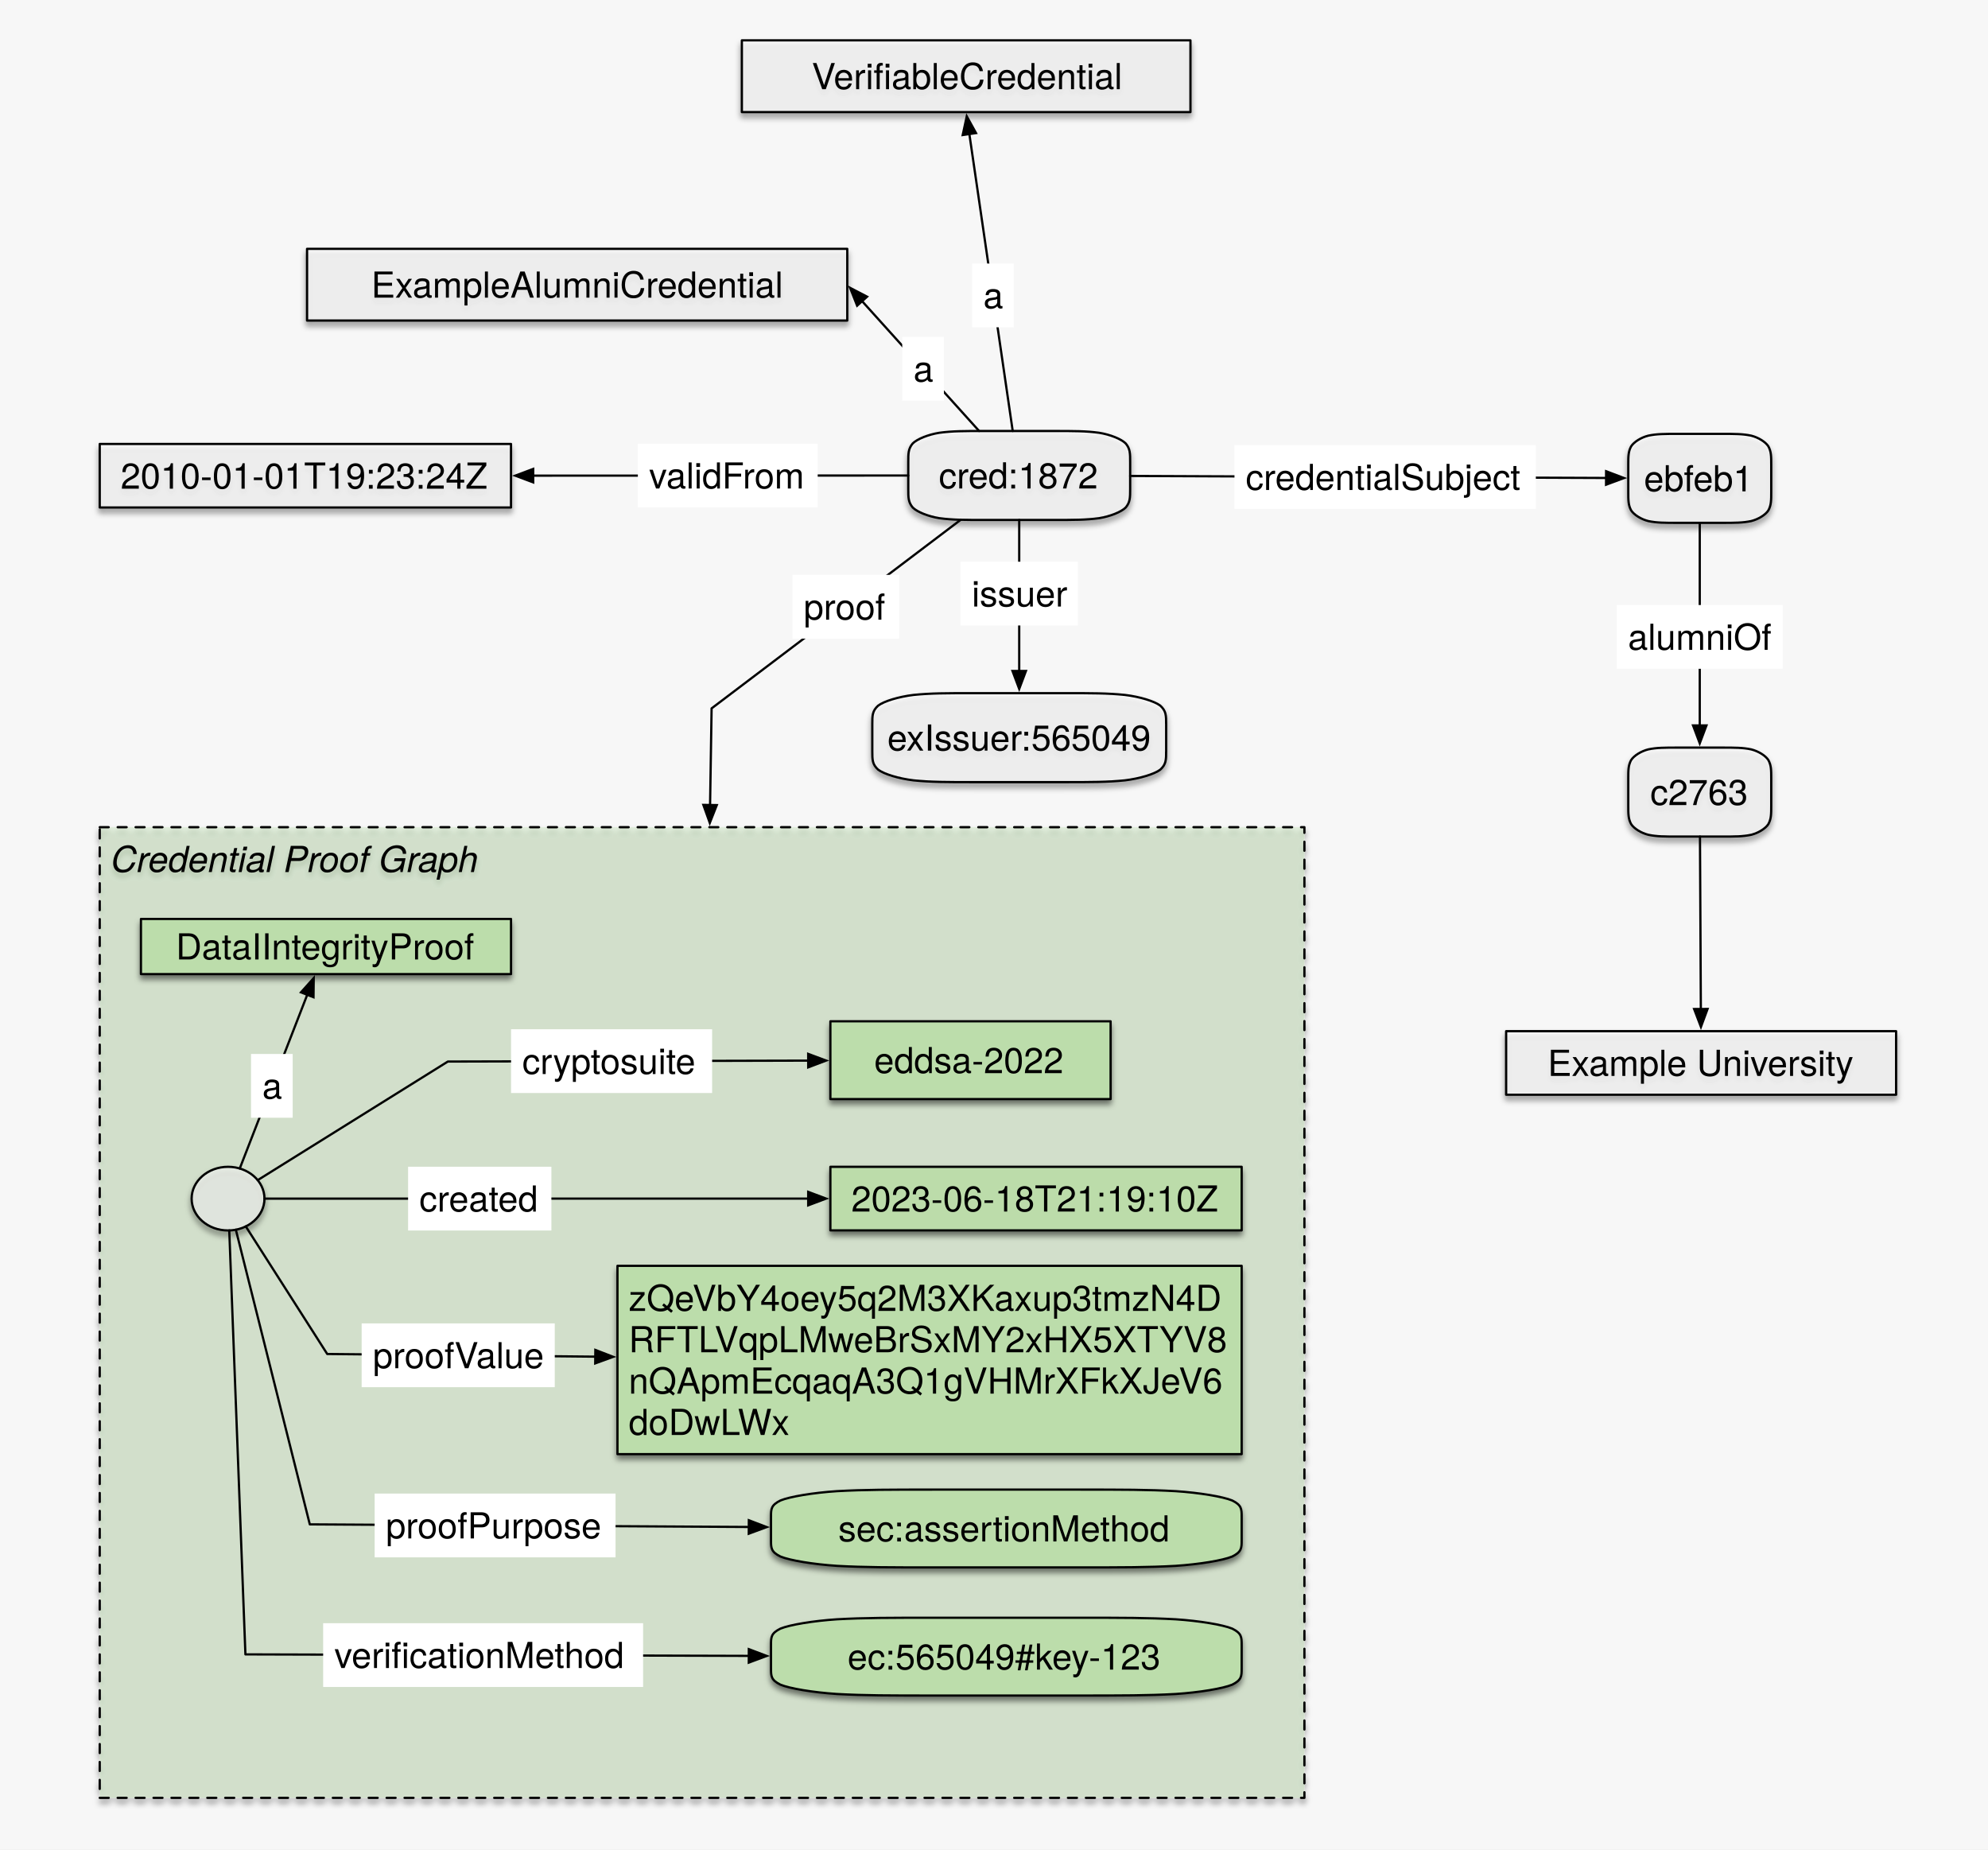
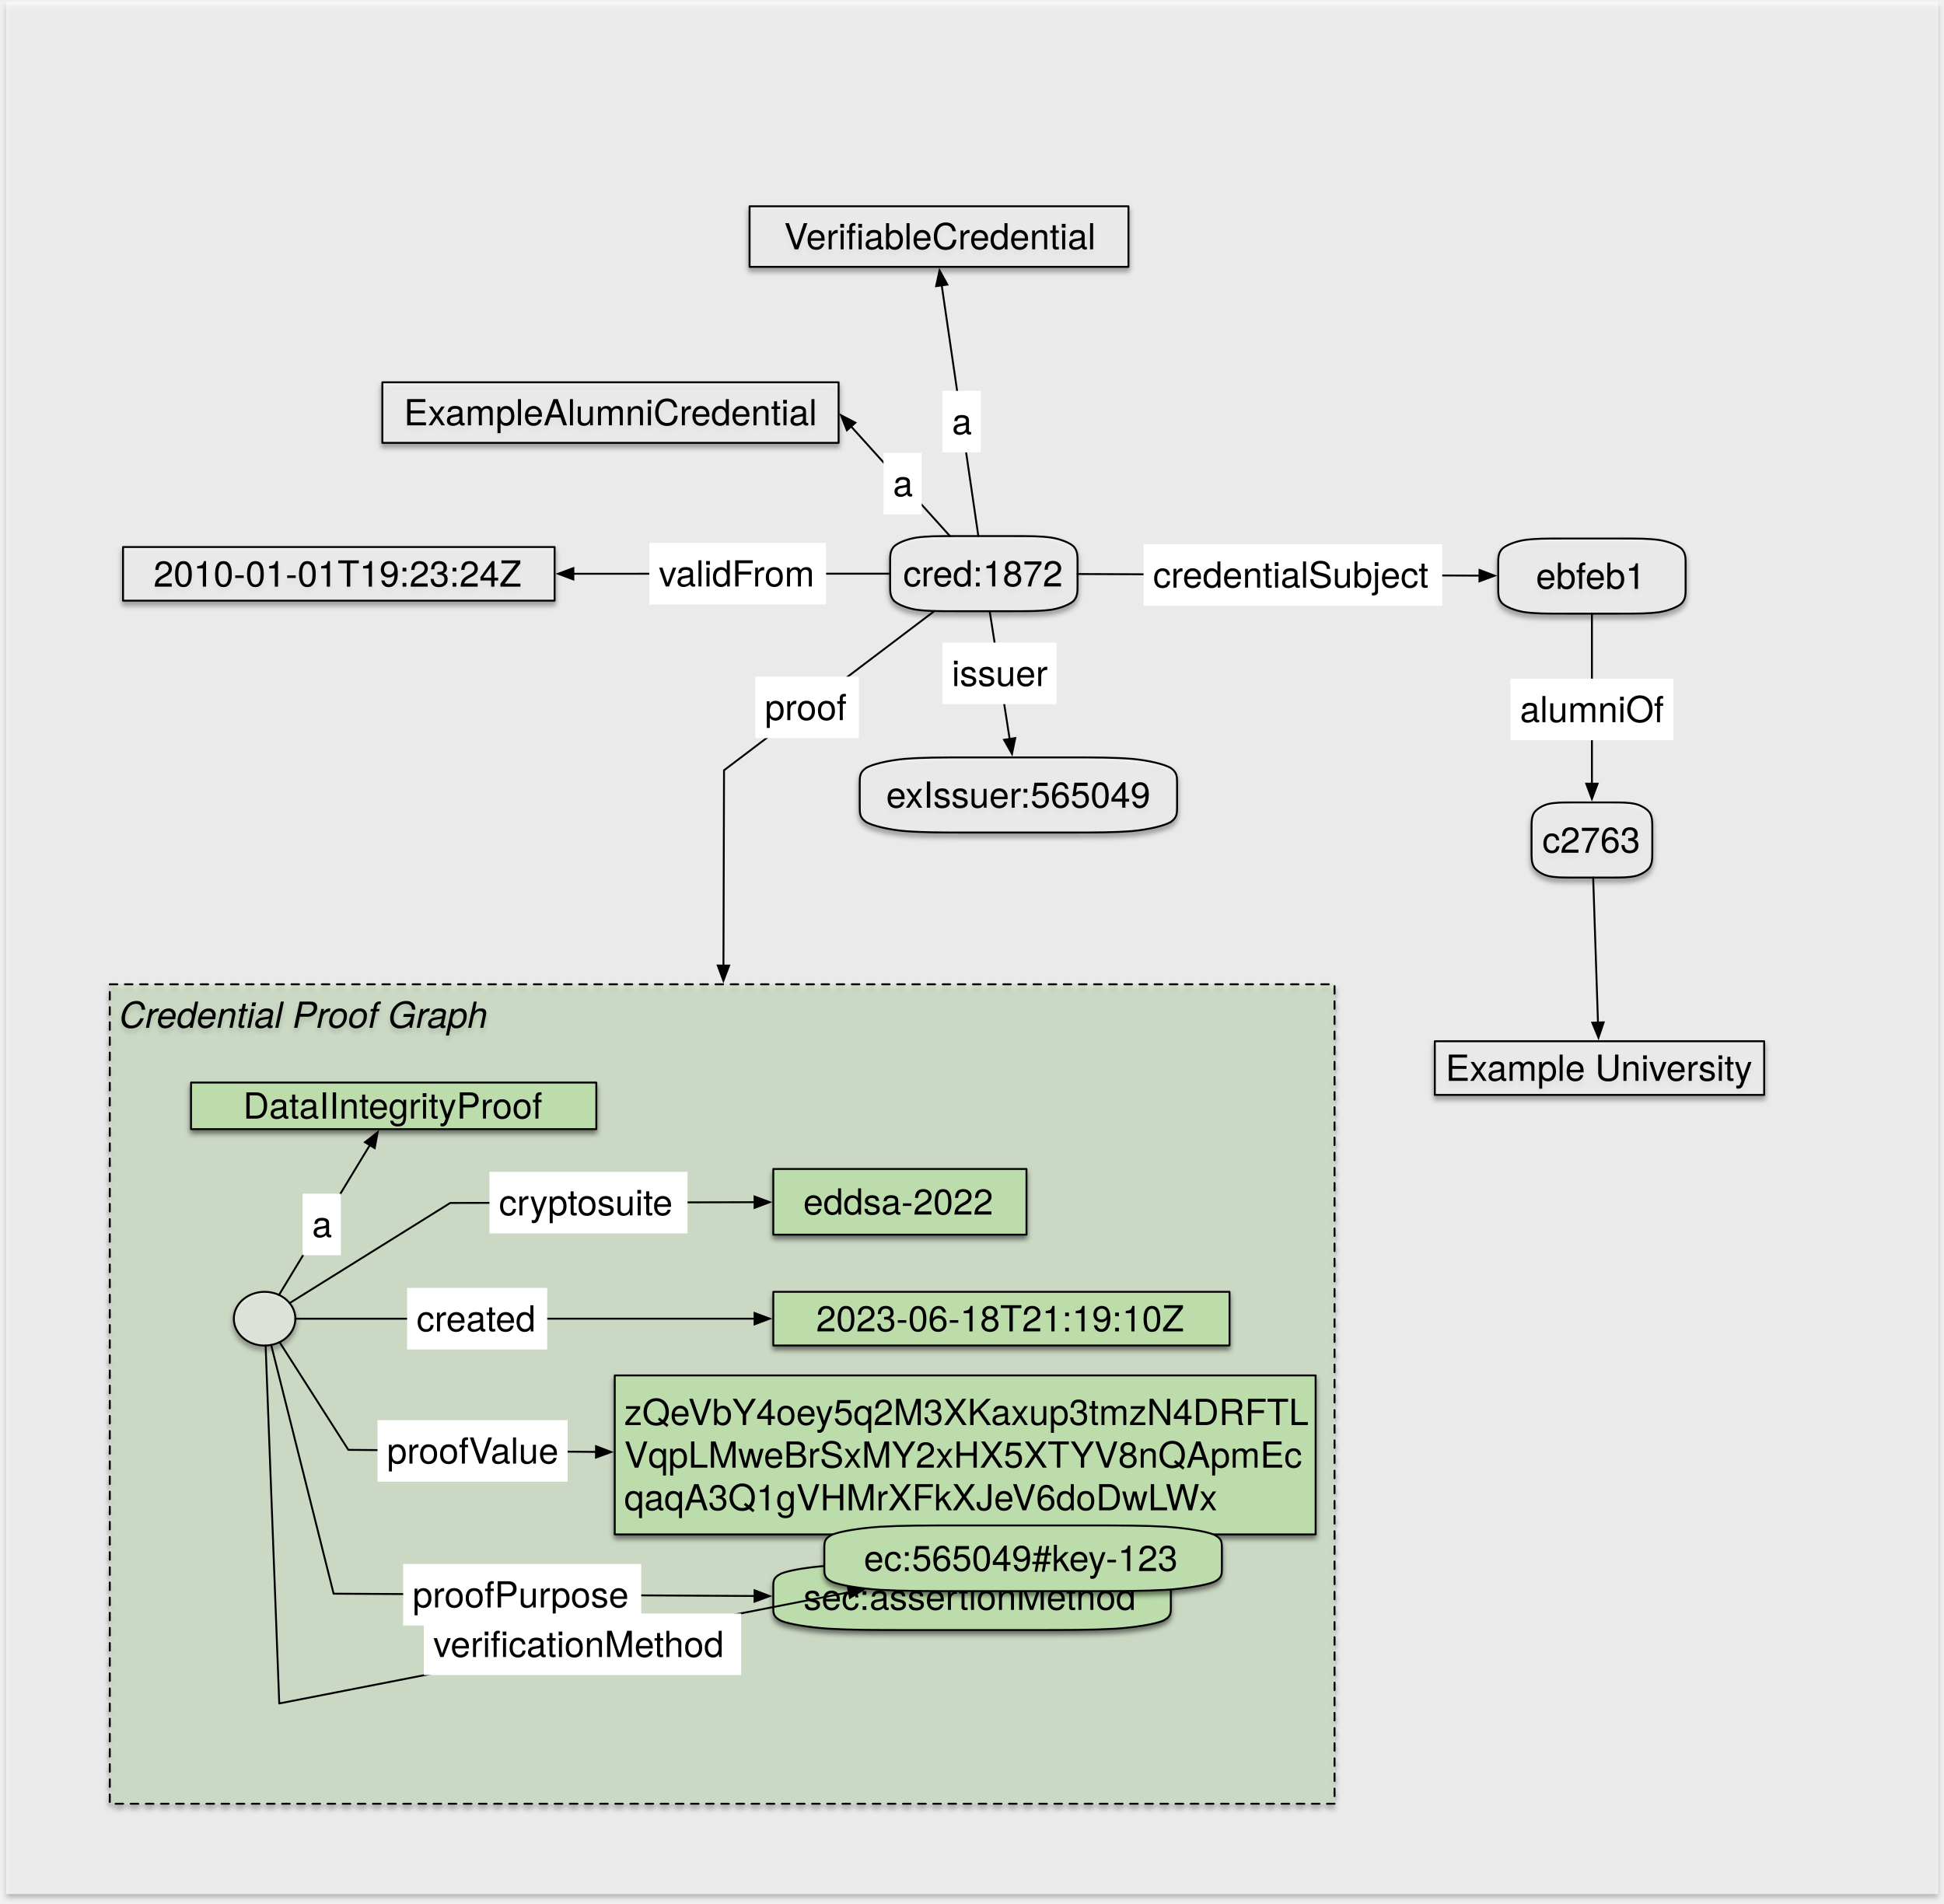
- <svg xmlns="http://www.w3.org/2000/svg" version="1.1" viewBox="-651 -36 887 825" width="887" height="825">
+ <svg xmlns="http://www.w3.org/2000/svg" version="1.1" viewBox="-716 -127 1027 1006" width="1027" height="1006">
  <defs>
-     <filter id="Shadow" filterUnits="userSpaceOnUse" x="-739.7" y="-118.5">
+     <filter id="Shadow" filterUnits="userSpaceOnUse" x="-818.7" y="-227.6">
      <feGaussianBlur in="SourceAlpha" result="blur" stdDeviation="1.308" />
      <feOffset in="blur" result="offset" dx="0" dy="2" />
      <feFlood flood-color="black" flood-opacity=".5" result="flood" />
      <feComposite in="flood" in2="offset" operator="in" result="color" />
      <feMerge>
        <feMergeNode in="color" />
        <feMergeNode in="SourceGraphic" />
      </feMerge>
    </filter>
    <marker orient="auto" overflow="visible" markerUnits="strokeWidth" id="FilledArrow_Marker" stroke-linejoin="miter" stroke-miterlimit="10" viewBox="-1 -4 10 8" markerWidth="10" markerHeight="8" color="black">
      <g>
        <path d="M 8 0 L 0 -3 L 0 3 Z" fill="currentColor" stroke="currentColor" stroke-width="1" />
      </g>
    </marker>
  </defs>
  <g id="Ex1Cred_fromJsonLd" fill="none" fill-opacity="1" stroke-opacity="1" stroke="none" stroke-dasharray="none">
    <g id="Ex1Cred_fromJsonLd_Layer_1">
-       <g id="Graphic_83">
-         <rect x="-651" y="-36" width="887" height="825" fill="white" fill-opacity=".494" />
+       <g id="Graphic_83" filter="url(#Shadow)">
+         <rect x="-712.721" y="-126" width="1020.5" height="999.716" fill="white" fill-opacity=".481" />
      </g>
      <g id="Graphic_2" filter="url(#Shadow)">
-         <rect x="-606.5" y="333" width="537.5" height="433" fill="#baddab" fill-opacity=".326" />
-         <path d="M -606.5 333 L -69 333 L -69 766 L -606.5 766 Z" stroke="black" stroke-linecap="round" stroke-linejoin="round" stroke-dasharray="4.0,4.0" stroke-width="1" />
-         <text transform="translate(-601.5 338)" fill="black">
-           <tspan font-family="Helvetica Neue" font-style="italic" font-size="16" fill="black" x="0" y="15">Credential Proof Graph</tspan>
+         <rect x="-658" y="393.085" width="647.029" height="433" fill="#baddab" fill-opacity=".326" />
+         <path d="M -658 393.085 L -10.971 393.085 L -10.971 826.085 L -658 826.085 Z" stroke="black" stroke-linecap="round" stroke-linejoin="round" stroke-dasharray="4.0,4.0" stroke-width="1" />
+         <text transform="translate(-653 398.0853)" fill="black">
+           <tspan font-family="Helvetica Neue" font-style="italic" font-size="19" fill="black" x="0" y="18">Credential Proof Graph</tspan>
        </text>
      </g>
      <g id="Graphic_8" filter="url(#Shadow)">
-         <path d="M 97.823 297.5 L 116.957 297.5 C 123.335 297.5 126.524 297.5 130.35 298.294 C 133.539 299.087 136.728 301.072 138.004 303.056 C 139.28 305.437 139.28 307.421 139.28 311.39 L 139.28 323.295 C 139.28 327.264 139.28 329.248 138.004 331.629 C 136.728 333.613 133.539 335.598 130.35 336.391 C 126.524 337.185 123.335 337.185 116.957 337.185 L 97.823 337.185 C 91.445 337.185 88.256 337.185 84.429 336.391 C 81.24 335.598 78.051 333.613 76.776 331.629 C 75.5 329.248 75.5 327.264 75.5 323.295 L 75.5 311.39 C 75.5 307.421 75.5 305.437 76.776 303.056 C 78.051 301.072 81.24 299.087 84.429 298.294 C 88.256 297.5 91.445 297.5 97.823 297.5 M 97.823 297.5" fill="white" fill-opacity=".535" />
-         <path d="M 97.823 297.5 L 116.957 297.5 C 123.335 297.5 126.524 297.5 130.35 298.294 C 133.539 299.087 136.728 301.072 138.004 303.056 C 139.28 305.437 139.28 307.421 139.28 311.39 L 139.28 323.295 C 139.28 327.264 139.28 329.248 138.004 331.629 C 136.728 333.613 133.539 335.598 130.35 336.391 C 126.524 337.185 123.335 337.185 116.957 337.185 L 97.823 337.185 C 91.445 337.185 88.256 337.185 84.429 336.391 C 81.24 335.598 78.051 333.613 76.776 331.629 C 75.5 329.248 75.5 327.264 75.5 323.295 L 75.5 311.39 C 75.5 307.421 75.5 305.437 76.776 303.056 C 78.051 301.072 81.24 299.087 84.429 298.294 C 88.256 297.5 91.445 297.5 97.823 297.5 M 97.823 297.5" stroke="black" stroke-linecap="round" stroke-linejoin="round" stroke-width="1" />
-         <text transform="translate(80.5 308.1185)" fill="black">
-           <tspan font-family="Helvetica Neue" font-size="16" fill="black" x="4.802" y="15">c2763</tspan>
+         <path d="M 115.433 297 L 134.567 297 C 140.945 297 144.134 297 147.961 297.794 C 151.15 298.587 154.339 300.572 155.614 302.556 C 156.89 304.937 156.89 306.921 156.89 310.89 L 156.89 322.795 C 156.89 326.764 156.89 328.748 155.614 331.129 C 154.339 333.113 151.15 335.098 147.961 335.891 C 144.134 336.685 140.945 336.685 134.567 336.685 L 115.433 336.685 C 109.055 336.685 105.866 336.685 102.039 335.891 C 98.85 335.098 95.661 333.113 94.386 331.129 C 93.11 328.748 93.11 326.764 93.11 322.795 L 93.11 310.89 C 93.11 306.921 93.11 304.937 94.386 302.556 C 95.661 300.572 98.85 298.587 102.039 297.794 C 105.866 297 109.055 297 115.433 297 M 115.433 297" fill="white" fill-opacity=".535" />
+         <path d="M 115.433 297 L 134.567 297 C 140.945 297 144.134 297 147.961 297.794 C 151.15 298.587 154.339 300.572 155.614 302.556 C 156.89 304.937 156.89 306.921 156.89 310.89 L 156.89 322.795 C 156.89 326.764 156.89 328.748 155.614 331.129 C 154.339 333.113 151.15 335.098 147.961 335.891 C 144.134 336.685 140.945 336.685 134.567 336.685 L 115.433 336.685 C 109.055 336.685 105.866 336.685 102.039 335.891 C 98.85 335.098 95.661 333.113 94.386 331.129 C 93.11 328.748 93.11 326.764 93.11 322.795 L 93.11 310.89 C 93.11 306.921 93.11 304.937 94.386 302.556 C 95.661 300.572 98.85 298.587 102.039 297.794 C 105.866 297 109.055 297 115.433 297 M 115.433 297" stroke="black" stroke-linecap="round" stroke-linejoin="round" stroke-width="1" />
+         <text transform="translate(98.11024 305.5765)" fill="black">
+           <tspan font-family="Helvetica Neue" font-size="19" fill="black" x=".66" y="18">c2763</tspan>
        </text>
      </g>
      <g id="Line_10">
-         <line x1="107.49" y1="337.185" x2="107.878" y2="414.1" marker-end="url(#FilledArrow_Marker)" stroke="black" stroke-linecap="round" stroke-linejoin="round" stroke-width="1" />
+         <line x1="125.659" y1="336.685" x2="128.201" y2="413.289" marker-end="url(#FilledArrow_Marker)" stroke="black" stroke-linecap="round" stroke-linejoin="round" stroke-width="1" />
      </g>
      <g id="Graphic_11" filter="url(#Shadow)">
-         <rect x="21" y="424" width="174" height="28.346" fill="white" fill-opacity=".535" />
-         <rect x="21" y="424" width="174" height="28.346" stroke="black" stroke-linecap="round" stroke-linejoin="round" stroke-width="1" />
-         <text transform="translate(26 428.9492)" fill="black">
-           <tspan font-family="Helvetica Neue" font-size="16" fill="black" x="13.552" y="15">Example University</tspan>
+         <rect x="42" y="423.184" width="174" height="28.346" fill="white" fill-opacity=".535" />
+         <rect x="42" y="423.184" width="174" height="28.346" stroke="black" stroke-linecap="round" stroke-linejoin="round" stroke-width="1" />
+         <text transform="translate(47 426.0909)" fill="black">
+           <tspan font-family="Helvetica Neue" font-size="19" fill="black" x=".718" y="18">Example University</tspan>
        </text>
      </g>
      <g id="Graphic_19" filter="url(#Shadow)">
-         <path d="M 97.823 157.551 L 116.957 157.551 C 123.335 157.551 126.524 157.551 130.35 158.344 C 133.539 159.138 136.728 161.122 138.004 163.107 C 139.28 165.488 139.28 167.472 139.28 171.441 L 139.28 183.346 C 139.28 187.315 139.28 189.299 138.004 191.68 C 136.728 193.664 133.539 195.648 130.35 196.442 C 126.524 197.236 123.335 197.236 116.957 197.236 L 97.823 197.236 C 91.445 197.236 88.256 197.236 84.429 196.442 C 81.24 195.648 78.051 193.664 76.776 191.68 C 75.5 189.299 75.5 187.315 75.5 183.346 L 75.5 171.441 C 75.5 167.472 75.5 165.488 76.776 163.107 C 78.051 161.122 81.24 159.138 84.429 158.344 C 88.256 157.551 91.445 157.551 97.823 157.551 M 97.823 157.551" fill="white" fill-opacity=".535" />
-         <path d="M 97.823 157.551 L 116.957 157.551 C 123.335 157.551 126.524 157.551 130.35 158.344 C 133.539 159.138 136.728 161.122 138.004 163.107 C 139.28 165.488 139.28 167.472 139.28 171.441 L 139.28 183.346 C 139.28 187.315 139.28 189.299 138.004 191.68 C 136.728 193.664 133.539 195.648 130.35 196.442 C 126.524 197.236 123.335 197.236 116.957 197.236 L 97.823 197.236 C 91.445 197.236 88.256 197.236 84.429 196.442 C 81.24 195.648 78.051 193.664 76.776 191.68 C 75.5 189.299 75.5 187.315 75.5 183.346 L 75.5 171.441 C 75.5 167.472 75.5 165.488 76.776 163.107 C 78.051 161.122 81.24 159.138 84.429 158.344 C 88.256 157.551 91.445 157.551 97.823 157.551 M 97.823 157.551" stroke="black" stroke-linecap="round" stroke-linejoin="round" stroke-width="1" />
-         <text transform="translate(80.5 168.1693)" fill="black">
-           <tspan font-family="Helvetica Neue" font-size="16" fill="black" x="1.994" y="15">ebfeb1</tspan>
+         <path d="M 110.15 157.551 L 139.85 157.551 C 149.75 157.551 154.7 157.551 160.64 158.344 C 165.59 159.138 170.54 161.122 172.52 163.107 C 174.5 165.488 174.5 167.472 174.5 171.441 L 174.5 183.346 C 174.5 187.315 174.5 189.299 172.52 191.68 C 170.54 193.664 165.59 195.648 160.64 196.442 C 154.7 197.236 149.75 197.236 139.85 197.236 L 110.15 197.236 C 100.25 197.236 95.3 197.236 89.36 196.442 C 84.41 195.648 79.46 193.664 77.48 191.68 C 75.5 189.299 75.5 187.315 75.5 183.346 L 75.5 171.441 C 75.5 167.472 75.5 165.488 77.48 163.107 C 79.46 161.122 84.41 159.138 89.36 158.344 C 95.3 157.551 100.25 157.551 110.15 157.551 M 110.15 157.551" fill="white" fill-opacity=".535" />
+         <path d="M 110.15 157.551 L 139.85 157.551 C 149.75 157.551 154.7 157.551 160.64 158.344 C 165.59 159.138 170.54 161.122 172.52 163.107 C 174.5 165.488 174.5 167.472 174.5 171.441 L 174.5 183.346 C 174.5 187.315 174.5 189.299 172.52 191.68 C 170.54 193.664 165.59 195.648 160.64 196.442 C 154.7 197.236 149.75 197.236 139.85 197.236 L 110.15 197.236 C 100.25 197.236 95.3 197.236 89.36 196.442 C 84.41 195.648 79.46 193.664 77.48 191.68 C 75.5 189.299 75.5 187.315 75.5 183.346 L 75.5 171.441 C 75.5 167.472 75.5 165.488 77.48 163.107 C 79.46 161.122 84.41 159.138 89.36 158.344 C 95.3 157.551 100.25 157.551 110.15 157.551 M 110.15 157.551" stroke="black" stroke-linecap="round" stroke-linejoin="round" stroke-width="1" />
+         <text transform="translate(80.5 166.1273)" fill="black">
+           <tspan font-family="Helvetica Neue" font-size="19" fill="black" x="14.936" y="18">ebfeb1</tspan>
        </text>
      </g>
      <g id="Line_21">
-         <line x1="107.39" y1="197.236" x2="107.39" y2="287.6" marker-end="url(#FilledArrow_Marker)" stroke="black" stroke-linecap="round" stroke-linejoin="round" stroke-width="1" />
+         <line x1="125" y1="197.236" x2="125" y2="287.1" marker-end="url(#FilledArrow_Marker)" stroke="black" stroke-linecap="round" stroke-linejoin="round" stroke-width="1" />
      </g>
      <g id="Graphic_20">
-         <rect x="70.374" y="233.896" width="74.032" height="28.448" fill="white" />
-         <text transform="translate(75.37376 238.8958)" fill="black">
-           <tspan font-family="Helvetica Neue" font-size="16" fill="black" x="0" y="15">alumniOf</tspan>
+         <rect x="81.981" y="231.6" width="86.038" height="32.532" fill="white" />
+         <text transform="translate(86.981 236.6001)" fill="black">
+           <tspan font-family="Helvetica Neue" font-size="19" fill="black" x="2344791e-19" y="18">alumniOf</tspan>
        </text>
      </g>
      <g id="Graphic_22" filter="url(#Shadow)">
        <path d="M -211.1 156.264 L -181.4 156.264 C -171.5 156.264 -166.55 156.264 -160.61 157.058 C -155.66 157.852 -150.71 159.836 -148.73 161.82 C -146.75 164.201 -146.75 166.185 -146.75 170.154 L -146.75 182.059 C -146.75 186.028 -146.75 188.012 -148.73 190.393 C -150.71 192.378 -155.66 194.362 -160.61 195.156 C -166.55 195.949 -171.5 195.949 -181.4 195.949 L -211.1 195.949 C -221 195.949 -225.95 195.949 -231.89 195.156 C -236.84 194.362 -241.79 192.378 -243.77 190.393 C -245.75 188.012 -245.75 186.028 -245.75 182.059 L -245.75 170.154 C -245.75 166.185 -245.75 164.201 -243.77 161.82 C -241.79 159.836 -236.84 157.852 -231.89 157.058 C -225.95 156.264 -221 156.264 -211.1 156.264 M -211.1 156.264" fill="white" fill-opacity=".535" />
        <path d="M -211.1 156.264 L -181.4 156.264 C -171.5 156.264 -166.55 156.264 -160.61 157.058 C -155.66 157.852 -150.71 159.836 -148.73 161.82 C -146.75 164.201 -146.75 166.185 -146.75 170.154 L -146.75 182.059 C -146.75 186.028 -146.75 188.012 -148.73 190.393 C -150.71 192.378 -155.66 194.362 -160.61 195.156 C -166.55 195.949 -171.5 195.949 -181.4 195.949 L -211.1 195.949 C -221 195.949 -225.95 195.949 -231.89 195.156 C -236.84 194.362 -241.79 192.378 -243.77 190.393 C -245.75 188.012 -245.75 186.028 -245.75 182.059 L -245.75 170.154 C -245.75 166.185 -245.75 164.201 -243.77 161.82 C -241.79 159.836 -236.84 157.852 -231.89 157.058 C -225.95 156.264 -221 156.264 -211.1 156.264 M -211.1 156.264" stroke="black" stroke-linecap="round" stroke-linejoin="round" stroke-width="1" />
-         <text transform="translate(-240.75 166.8827)" fill="black">
-           <tspan font-family="Helvetica Neue" font-size="16" fill="black" x="8.628" y="15">cred:1872</tspan>
+         <text transform="translate(-240.75 164.8407)" fill="black">
+           <tspan font-family="Helvetica Neue" font-size="19" fill="black" x="1.902" y="18">cred:1872</tspan>
        </text>
      </g>
      <g id="Graphic_23" filter="url(#Shadow)">
-         <path d="M -215.917 273.213 L -176.583 273.213 C -163.472 273.213 -156.917 273.213 -149.05 274.007 C -142.495 274.801 -135.939 276.785 -133.317 278.769 C -130.695 281.15 -130.695 283.135 -130.695 287.103 L -130.695 299.009 C -130.695 302.977 -130.695 304.961 -133.317 307.343 C -135.939 309.327 -142.495 311.311 -149.05 312.105 C -156.917 312.898 -163.472 312.898 -176.583 312.898 L -215.917 312.898 C -229.028 312.898 -235.583 312.898 -243.45 312.105 C -250.005 311.311 -256.561 309.327 -259.183 307.343 C -261.805 304.961 -261.805 302.977 -261.805 299.009 L -261.805 287.103 C -261.805 283.135 -261.805 281.15 -259.183 278.769 C -256.561 276.785 -250.005 274.801 -243.45 274.007 C -235.583 273.213 -229.028 273.213 -215.917 273.213 M -215.917 273.213" fill="white" fill-opacity=".535" />
-         <path d="M -215.917 273.213 L -176.583 273.213 C -163.472 273.213 -156.917 273.213 -149.05 274.007 C -142.495 274.801 -135.939 276.785 -133.317 278.769 C -130.695 281.15 -130.695 283.135 -130.695 287.103 L -130.695 299.009 C -130.695 302.977 -130.695 304.961 -133.317 307.343 C -135.939 309.327 -142.495 311.311 -149.05 312.105 C -156.917 312.898 -163.472 312.898 -176.583 312.898 L -215.917 312.898 C -229.028 312.898 -235.583 312.898 -243.45 312.105 C -250.005 311.311 -256.561 309.327 -259.183 307.343 C -261.805 304.961 -261.805 302.977 -261.805 299.009 L -261.805 287.103 C -261.805 283.135 -261.805 281.15 -259.183 278.769 C -256.561 276.785 -250.005 274.801 -243.45 274.007 C -235.583 273.213 -229.028 273.213 -215.917 273.213 M -215.917 273.213" stroke="black" stroke-linecap="round" stroke-linejoin="round" stroke-width="1" />
-         <text transform="translate(-256.8051 283.8319)" fill="black">
-           <tspan font-family="Helvetica Neue" font-size="16" fill="black" x="1.723" y="15">exIssuer:565049</tspan>
+         <path d="M -203.13 273.213 L -152.837 273.213 C -136.073 273.213 -127.691 273.213 -117.632 274.007 C -109.25 274.801 -100.868 276.785 -97.515 278.769 C -94.162 281.15 -94.162 283.135 -94.162 287.103 L -94.162 299.009 C -94.162 302.977 -94.162 304.961 -97.515 307.343 C -100.868 309.327 -109.25 311.311 -117.632 312.105 C -127.691 312.898 -136.073 312.898 -152.837 312.898 L -203.13 312.898 C -219.894 312.898 -228.277 312.898 -238.335 312.105 C -246.717 311.311 -255.099 309.327 -258.452 307.343 C -261.805 304.961 -261.805 302.977 -261.805 299.009 L -261.805 287.103 C -261.805 283.135 -261.805 281.15 -258.452 278.769 C -255.099 276.785 -246.717 274.801 -238.335 274.007 C -228.277 273.213 -219.894 273.213 -203.13 273.213 M -203.13 273.213" fill="white" fill-opacity=".535" />
+         <path d="M -203.13 273.213 L -152.837 273.213 C -136.073 273.213 -127.691 273.213 -117.632 274.007 C -109.25 274.801 -100.868 276.785 -97.515 278.769 C -94.162 281.15 -94.162 283.135 -94.162 287.103 L -94.162 299.009 C -94.162 302.977 -94.162 304.961 -97.515 307.343 C -100.868 309.327 -109.25 311.311 -117.632 312.105 C -127.691 312.898 -136.073 312.898 -152.837 312.898 L -203.13 312.898 C -219.894 312.898 -228.277 312.898 -238.335 312.105 C -246.717 311.311 -255.099 309.327 -258.452 307.343 C -261.805 304.961 -261.805 302.977 -261.805 299.009 L -261.805 287.103 C -261.805 283.135 -261.805 281.15 -258.452 278.769 C -255.099 276.785 -246.717 274.801 -238.335 274.007 C -228.277 273.213 -219.894 273.213 -203.13 273.213 M -203.13 273.213" stroke="black" stroke-linecap="round" stroke-linejoin="round" stroke-width="1" />
+         <text transform="translate(-256.8051 281.7899)" fill="black">
+           <tspan font-family="Helvetica Neue" font-size="19" fill="black" x="8.959" y="18">exIssuer:565049</tspan>
        </text>
      </g>
      <g id="Line_26">
-         <line x1="-196.25" y1="195.949" x2="-196.25" y2="263.313" marker-end="url(#FilledArrow_Marker)" stroke="black" stroke-linecap="round" stroke-linejoin="round" stroke-width="1" />
+         <line x1="-193.151" y1="195.949" x2="-182.611" y2="263.432" marker-end="url(#FilledArrow_Marker)" stroke="black" stroke-linecap="round" stroke-linejoin="round" stroke-width="1" />
      </g>
      <g id="Graphic_25">
-         <rect x="-222.434" y="214.572" width="52.368" height="28.448" fill="white" />
-         <text transform="translate(-217.434 219.572)" fill="black">
-           <tspan font-family="Helvetica Neue" font-size="16" fill="black" x="0" y="15">issuer</tspan>
+         <rect x="-218.176" y="212.53" width="60.312" height="32.532" fill="white" />
+         <text transform="translate(-213.1764 217.53)" fill="black">
+           <tspan font-family="Helvetica Neue" font-size="19" fill="black" x="8597567e-19" y="18">issuer</tspan>
        </text>
      </g>
      <g id="Graphic_36" filter="url(#Shadow)">
        <rect x="-320" y="-18" width="200.151" height="32" fill="white" fill-opacity=".535" />
        <rect x="-320" y="-18" width="200.151" height="32" stroke="black" stroke-linecap="round" stroke-linejoin="round" stroke-width="1" />
-         <text transform="translate(-315 -11.224)" fill="black">
-           <tspan font-family="Helvetica Neue" font-size="16" fill="black" x="26.188" y="15">VerifiableCredential</tspan>
+         <text transform="translate(-315 -13.266)" fill="black">
+           <tspan font-family="Helvetica Neue" font-size="19" fill="black" x="13.271" y="18">VerifiableCredential</tspan>
        </text>
      </g>
      <g id="Graphic_35" filter="url(#Shadow)">
        <rect x="-514" y="75" width="241.025" height="32" fill="white" fill-opacity=".535" />
        <rect x="-514" y="75" width="241.025" height="32" stroke="black" stroke-linecap="round" stroke-linejoin="round" stroke-width="1" />
-         <text transform="translate(-509 81.776)" fill="black">
-           <tspan font-family="Helvetica Neue" font-size="16" fill="black" x="23.641" y="15">ExampleAlumniCredential</tspan>
+         <text transform="translate(-509 79.734)" fill="black">
+           <tspan font-family="Helvetica Neue" font-size="19" fill="black" x="6.415" y="18">ExampleAlumniCredential</tspan>
        </text>
      </g>
      <g id="Line_38">
        <line x1="-214.137" y1="156.265" x2="-266.346" y2="98.353" marker-end="url(#FilledArrow_Marker)" stroke="black" stroke-linecap="round" stroke-linejoin="round" stroke-width="1" />
      </g>
      <g id="Graphic_37">
-         <rect x="-248.446" y="114.296" width="18.592" height="28.448" fill="white" />
-         <text transform="translate(-243.4464 119.2955)" fill="black">
-           <tspan font-family="Helvetica Neue" font-size="16" fill="black" x="2762235e-19" y="15">a</tspan>
+         <rect x="-249.252" y="112.254" width="20.203" height="32.532" fill="white" />
+         <text transform="translate(-244.2519 117.2535)" fill="black">
+           <tspan font-family="Helvetica Neue" font-size="19" fill="black" x="6696865e-19" y="18">a</tspan>
        </text>
      </g>
      <g id="Line_40">
-         <line x1="-245.75" y1="176.124" x2="-413.1" y2="176.181" marker-end="url(#FilledArrow_Marker)" stroke="black" stroke-linecap="round" stroke-linejoin="round" stroke-width="1" />
+         <line x1="-245.75" y1="176.122" x2="-413.1" y2="176.176" marker-end="url(#FilledArrow_Marker)" stroke="black" stroke-linecap="round" stroke-linejoin="round" stroke-width="1" />
      </g>
      <g id="Graphic_39">
-         <rect x="-366.399" y="161.927" width="80.24" height="28.448" fill="white" />
-         <text transform="translate(-361.3986 166.927)" fill="black">
-           <tspan font-family="Helvetica Neue" font-size="16" fill="black" x="7958079e-19" y="15">validFrom</tspan>
+         <rect x="-372.984" y="159.882" width="93.41" height="32.532" fill="white" />
+         <text transform="translate(-367.9836 164.8821)" fill="black">
+           <tspan font-family="Helvetica Neue" font-size="19" fill="black" x="0" y="18">validFrom</tspan>
        </text>
      </g>
      <g id="Graphic_45" filter="url(#Shadow)">
-         <rect x="-606.5" y="162.042" width="183.5" height="28.346" fill="white" fill-opacity=".535" />
-         <rect x="-606.5" y="162.042" width="183.5" height="28.346" stroke="black" stroke-linecap="round" stroke-linejoin="round" stroke-width="1" />
-         <text transform="translate(-601.5 166.9911)" fill="black">
-           <tspan font-family="Helvetica Neue" font-size="16" fill="black" x="4.326" y="15">2010-01-01T19:23:24Z</tspan>
+         <rect x="-651" y="162.042" width="228" height="28.346" fill="white" fill-opacity=".535" />
+         <rect x="-651" y="162.042" width="228" height="28.346" stroke="black" stroke-linecap="round" stroke-linejoin="round" stroke-width="1" />
+         <text transform="translate(-646 164.9492)" fill="black">
+           <tspan font-family="Helvetica Neue" font-size="19" fill="black" x="11.121" y="18">2010-01-01T19:23:24Z</tspan>
        </text>
      </g>
      <g id="Line_49">
-         <line x1="-146.75" y1="176.316" x2="65.6" y2="177.216" marker-end="url(#FilledArrow_Marker)" stroke="black" stroke-linecap="round" stroke-linejoin="round" stroke-width="1" />
+         <line x1="-146.75" y1="176.305" x2="65.6" y2="177.155" marker-end="url(#FilledArrow_Marker)" stroke="black" stroke-linecap="round" stroke-linejoin="round" stroke-width="1" />
      </g>
      <g id="Graphic_48">
-         <rect x="-100.206" y="162.575" width="134.464" height="28.448" fill="white" />
-         <text transform="translate(-95.20567 167.5745)" fill="black">
-           <tspan font-family="Helvetica Neue" font-size="16" fill="black" x="0" y="15">credentialSubject</tspan>
+         <rect x="-111.874" y="160.495" width="157.801" height="32.532" fill="white" />
+         <text transform="translate(-106.8742 165.4946)" fill="black">
+           <tspan font-family="Helvetica Neue" font-size="19" fill="black" x="0" y="18">credentialSubject</tspan>
        </text>
      </g>
      <g id="Line_51">
-         <path d="M -222.356 195.868 L -333.5 280 L -334.18 323.101" marker-end="url(#FilledArrow_Marker)" stroke="black" stroke-linecap="round" stroke-linejoin="round" stroke-width="1" />
+         <path d="M -222.356 195.868 L -333.5 280 L -333.809 383.185" marker-end="url(#FilledArrow_Marker)" stroke="black" stroke-linecap="round" stroke-linejoin="round" stroke-width="1" />
      </g>
      <g id="Graphic_50">
-         <rect x="-297.418" y="220.435" width="47.632" height="28.448" fill="white" />
-         <text transform="translate(-292.4178 225.4352)" fill="black">
-           <tspan font-family="Helvetica Neue" font-size="16" fill="black" x="7176482e-19" y="15">proof</tspan>
+         <rect x="-316.948" y="230.506" width="54.688" height="32.532" fill="white" />
+         <text transform="translate(-311.9478 235.5061)" fill="black">
+           <tspan font-family="Helvetica Neue" font-size="19" fill="black" x="0" y="18">proof</tspan>
        </text>
      </g>
      <g id="Graphic_52" filter="url(#Shadow)">
-         <ellipse cx="-549.25" cy="498.699" rx="16.25" ry="14.199" fill="white" fill-opacity=".5" />
-         <ellipse cx="-549.25" cy="498.699" rx="16.25" ry="14.199" stroke="black" stroke-linecap="round" stroke-linejoin="round" stroke-width="1" />
+         <ellipse cx="-576.221" cy="569.784" rx="16.25" ry="14.199" fill="white" fill-opacity=".5" />
+         <ellipse cx="-576.221" cy="569.784" rx="16.25" ry="14.199" stroke="black" stroke-linecap="round" stroke-linejoin="round" stroke-width="1" />
      </g>
      <g id="Graphic_60" filter="url(#Shadow)">
-         <rect x="-588.11" y="373.931" width="165.11" height="24.604" fill="#bcddab" />
-         <rect x="-588.11" y="373.931" width="165.11" height="24.604" stroke="black" stroke-linecap="round" stroke-linejoin="round" stroke-width="1" />
-         <text transform="translate(-583.1102 377.009)" fill="black">
-           <tspan font-family="Helvetica Neue" font-size="16" fill="black" x="10.595" y="15">DataIIntegrityProof</tspan>
+         <rect x="-615.082" y="445.016" width="214.11" height="24.604" fill="#bcddab" />
+         <rect x="-615.082" y="445.016" width="214.11" height="24.604" stroke="black" stroke-linecap="round" stroke-linejoin="round" stroke-width="1" />
+         <text transform="translate(-610.0816 446.0522)" fill="black">
+           <tspan font-family="Helvetica Neue" font-size="19" fill="black" x="22.54" y="18">DataIIntegrityProof</tspan>
        </text>
      </g>
      <g id="Line_64">
-         <line x1="-544.025" y1="485.251" x2="-513.92" y2="407.763" marker-end="url(#FilledArrow_Marker)" stroke="black" stroke-linecap="round" stroke-linejoin="round" stroke-width="1" />
+         <line x1="-568.612" y1="557.234" x2="-520.619" y2="478.085" marker-end="url(#FilledArrow_Marker)" stroke="black" stroke-linecap="round" stroke-linejoin="round" stroke-width="1" />
      </g>
      <g id="Graphic_63">
-         <rect x="-538.999" y="434.162" width="18.592" height="28.448" fill="white" />
-         <text transform="translate(-533.9986 439.1618)" fill="black">
-           <tspan font-family="Helvetica Neue" font-size="16" fill="black" x="2762235e-19" y="15">a</tspan>
+         <rect x="-556.128" y="503.721" width="20.203" height="32.532" fill="white" />
+         <text transform="translate(-551.1282 508.7214)" fill="black">
+           <tspan font-family="Helvetica Neue" font-size="19" fill="black" x="6696865e-19" y="18">a</tspan>
        </text>
      </g>
      <g id="Line_67">
-         <line x1="-533" y1="498.697" x2="-290.4" y2="498.68" marker-end="url(#FilledArrow_Marker)" stroke="black" stroke-linecap="round" stroke-linejoin="round" stroke-width="1" />
+         <line x1="-559.971" y1="569.783" x2="-317.371" y2="569.767" marker-end="url(#FilledArrow_Marker)" stroke="black" stroke-linecap="round" stroke-linejoin="round" stroke-width="1" />
      </g>
      <g id="Graphic_66">
-         <rect x="-468.92" y="484.467" width="63.936" height="28.448" fill="white" />
-         <text transform="translate(-463.9196 489.4667)" fill="black">
-           <tspan font-family="Helvetica Neue" font-size="16" fill="black" x="7531753e-19" y="15">created</tspan>
+         <rect x="-500.947" y="553.511" width="74.049" height="32.532" fill="white" />
+         <text transform="translate(-495.9474 558.5105)" fill="black">
+           <tspan font-family="Helvetica Neue" font-size="19" fill="black" x="0" y="18">created</tspan>
        </text>
      </g>
      <g id="Graphic_65" filter="url(#Shadow)">
-         <rect x="-280.5" y="484.5" width="183.5" height="28.346" fill="#bcdcaa" />
-         <rect x="-280.5" y="484.5" width="183.5" height="28.346" stroke="black" stroke-linecap="round" stroke-linejoin="round" stroke-width="1" />
-         <text transform="translate(-275.5 489.4492)" fill="black">
-           <tspan font-family="Helvetica Neue" font-size="16" fill="black" x="4.326" y="15">2023-06-18T21:19:10Z</tspan>
+         <rect x="-307.471" y="555.585" width="241.025" height="28.346" fill="#bcdcaa" />
+         <rect x="-307.471" y="555.585" width="241.025" height="28.346" stroke="black" stroke-linecap="round" stroke-linejoin="round" stroke-width="1" />
+         <text transform="translate(-302.4714 558.4925)" fill="black">
+           <tspan font-family="Helvetica Neue" font-size="19" fill="black" x="17.634" y="18">2023-06-18T21:19:10Z</tspan>
        </text>
      </g>
      <g id="Line_69">
-         <path d="M -541.331 511.101 L -505 568 L -385.399 569.19" marker-end="url(#FilledArrow_Marker)" stroke="black" stroke-linecap="round" stroke-linejoin="round" stroke-width="1" />
+         <path d="M -568.302 582.186 L -531.971 639.085 L -401.134 640.159" marker-end="url(#FilledArrow_Marker)" stroke="black" stroke-linecap="round" stroke-linejoin="round" stroke-width="1" />
      </g>
      <g id="Graphic_68">
-         <rect x="-489.638" y="554.357" width="86.16" height="28.448" fill="white" />
-         <text transform="translate(-484.6384 559.3573)" fill="black">
-           <tspan font-family="Helvetica Neue" font-size="16" fill="black" x="0" y="15">proofValue</tspan>
+         <rect x="-516.566" y="623.358" width="100.44" height="32.532" fill="white" />
+         <text transform="translate(-511.5661 628.3576)" fill="black">
+           <tspan font-family="Helvetica Neue" font-size="19" fill="black" x="0" y="18">proofValue</tspan>
        </text>
      </g>
      <g id="Graphic_70" filter="url(#Shadow)">
-         <rect x="-375.5" y="528.673" width="278.5" height="84" fill="#bcddab" />
-         <rect x="-375.5" y="528.673" width="278.5" height="84" stroke="black" stroke-linecap="round" stroke-linejoin="round" stroke-width="1" />
-         <text transform="translate(-370.5 533.7772)" fill="black">
-           <tspan font-family="Helvetica Neue" font-size="16" fill="black" x="0" y="15">zQeVbY4oey5q2M3XKaxup3tmzN4D</tspan>
-           <tspan font-family="Helvetica Neue" font-size="16" fill="black" x="0" y="33.448">RFTLVqpLMweBrSxMY2xHX5XTYV8</tspan>
-           <tspan font-family="Helvetica Neue" font-size="16" fill="black" x="0" y="51.896">nQApmEcqaqA3Q1gVHMrXFkXJeV6</tspan>
-           <tspan font-family="Helvetica Neue" font-size="16" fill="black" x="0" y="70.344">doDwLWx</tspan>
+         <rect x="-391.234" y="599.759" width="370.263" height="84" fill="#bcddab" />
+         <rect x="-391.234" y="599.759" width="370.263" height="84" stroke="black" stroke-linecap="round" stroke-linejoin="round" stroke-width="1" />
+         <text transform="translate(-386.234 607.9605)" fill="black">
+           <tspan font-family="Helvetica Neue" font-size="19" fill="black" x="0" y="18">zQeVbY4oey5q2M3XKaxup3tmzN4DRFTL</tspan>
+           <tspan font-family="Helvetica Neue" font-size="19" fill="black" x="0" y="40.532">VqpLMweBrSxMY2xHX5XTYV8nQApmEc</tspan>
+           <tspan font-family="Helvetica Neue" font-size="19" fill="black" x="0" y="63.064">qaqA3Q1gVHMrXFkXJeV6doDwLWx</tspan>
        </text>
      </g>
      <g id="Line_73">
-         <path d="M -545.768 512.569 L -512.775 644 L -316.9 645.166" marker-end="url(#FilledArrow_Marker)" stroke="black" stroke-linecap="round" stroke-linejoin="round" stroke-width="1" />
+         <path d="M -572.739 583.654 L -539.747 715.085 L -317.371 716.305" marker-end="url(#FilledArrow_Marker)" stroke="black" stroke-linecap="round" stroke-linejoin="round" stroke-width="1" />
      </g>
      <g id="Graphic_72">
-         <rect x="-483.842" y="630.268" width="107.488" height="28.448" fill="white" />
-         <text transform="translate(-478.842 635.268)" fill="black">
-           <tspan font-family="Helvetica Neue" font-size="16" fill="black" x="5968559e-19" y="15">proofPurpose</tspan>
+         <rect x="-503.011" y="699.365" width="125.767" height="32.532" fill="white" />
+         <text transform="translate(-498.0113 704.3655)" fill="black">
+           <tspan font-family="Helvetica Neue" font-size="19" fill="black" x="0" y="18">proofPurpose</tspan>
        </text>
      </g>
      <g id="Graphic_71" filter="url(#Shadow)">
-         <path d="M -233.5 628.5 L -170.5 628.5 C -149.5 628.5 -139 628.5 -126.4 629.194 C -115.9 629.888 -105.4 631.623 -101.2 633.358 C -97 635.44 -97 637.175 -97 640.644 L -97 651.054 C -97 654.524 -97 656.259 -101.2 658.341 C -105.4 660.076 -115.9 661.811 -126.4 662.505 C -139 663.199 -149.5 663.199 -170.5 663.199 L -233.5 663.199 C -254.5 663.199 -265 663.199 -277.6 662.505 C -288.1 661.811 -298.6 660.076 -302.8 658.341 C -307 656.259 -307 654.524 -307 651.054 L -307 640.644 C -307 637.175 -307 635.44 -302.8 633.358 C -298.6 631.623 -288.1 629.888 -277.6 629.194 C -265 628.5 -254.5 628.5 -233.5 628.5 M -233.5 628.5" fill="#bcddab" />
-         <path d="M -233.5 628.5 L -170.5 628.5 C -149.5 628.5 -139 628.5 -126.4 629.194 C -115.9 629.888 -105.4 631.623 -101.2 633.358 C -97 635.44 -97 637.175 -97 640.644 L -97 651.054 C -97 654.524 -97 656.259 -101.2 658.341 C -105.4 660.076 -115.9 661.811 -126.4 662.505 C -139 663.199 -149.5 663.199 -170.5 663.199 L -233.5 663.199 C -254.5 663.199 -265 663.199 -277.6 662.505 C -288.1 661.811 -298.6 660.076 -302.8 658.341 C -307 656.259 -307 654.524 -307 651.054 L -307 640.644 C -307 637.175 -307 635.44 -302.8 633.358 C -298.6 631.623 -288.1 629.888 -277.6 629.194 C -265 628.5 -254.5 628.5 -233.5 628.5 M -233.5 628.5" stroke="black" stroke-linecap="round" stroke-linejoin="round" stroke-width="1" />
-         <text transform="translate(-302 636.6253)" fill="black">
-           <tspan font-family="Helvetica Neue" font-size="16" fill="black" x="25.024" y="15">sec:assertionMethod </tspan>
+         <path d="M -233.971 699.585 L -170.971 699.585 C -149.971 699.585 -139.471 699.585 -126.871 700.279 C -116.371 700.973 -105.871 702.708 -101.671 704.443 C -97.471 706.525 -97.471 708.26 -97.471 711.73 L -97.471 722.139 C -97.471 725.609 -97.471 727.344 -101.671 729.426 C -105.871 731.161 -116.371 732.896 -126.871 733.59 C -139.471 734.284 -149.971 734.284 -170.971 734.284 L -233.971 734.284 C -254.971 734.284 -265.471 734.284 -278.071 733.59 C -288.571 732.896 -299.071 731.161 -303.271 729.426 C -307.471 727.344 -307.471 725.609 -307.471 722.139 L -307.471 711.73 C -307.471 708.26 -307.471 706.525 -303.271 704.443 C -299.071 702.708 -288.571 700.973 -278.071 700.279 C -265.471 699.585 -254.971 699.585 -233.971 699.585 M -233.971 699.585" fill="#bcddab" />
+         <path d="M -233.971 699.585 L -170.971 699.585 C -149.971 699.585 -139.471 699.585 -126.871 700.279 C -116.371 700.973 -105.871 702.708 -101.671 704.443 C -97.471 706.525 -97.471 708.26 -97.471 711.73 L -97.471 722.139 C -97.471 725.609 -97.471 727.344 -101.671 729.426 C -105.871 731.161 -116.371 732.896 -126.871 733.59 C -139.471 734.284 -149.971 734.284 -170.971 734.284 L -233.971 734.284 C -254.971 734.284 -265.471 734.284 -278.071 733.59 C -288.571 732.896 -299.071 731.161 -303.271 729.426 C -307.471 727.344 -307.471 725.609 -307.471 722.139 L -307.471 711.73 C -307.471 708.26 -307.471 706.525 -303.271 704.443 C -299.071 702.708 -288.571 700.973 -278.071 700.279 C -265.471 699.585 -254.971 699.585 -233.971 699.585 M -233.971 699.585" stroke="black" stroke-linecap="round" stroke-linejoin="round" stroke-width="1" />
+         <text transform="translate(-302.4714 705.6686)" fill="black">
+           <tspan font-family="Helvetica Neue" font-size="19" fill="black" x="10.966" y="18">sec:assertionMethod </tspan>
        </text>
      </g>
      <g id="Line_77">
-         <path d="M -548.709 512.889 L -541.5 702 L -316.9 702.669" marker-end="url(#FilledArrow_Marker)" stroke="black" stroke-linecap="round" stroke-linejoin="round" stroke-width="1" />
+         <path d="M -575.68 583.975 L -568.471 773.085 L -267.547 714.343" marker-end="url(#FilledArrow_Marker)" stroke="black" stroke-linecap="round" stroke-linejoin="round" stroke-width="1" />
      </g>
      <g id="Graphic_76">
-         <rect x="-506.813" y="688.092" width="142.752" height="28.448" fill="white" />
-         <text transform="translate(-501.8127 693.0918)" fill="black">
-           <tspan font-family="Helvetica Neue" font-size="16" fill="black" x="19895197e-20" y="15">verificationMethod</tspan>
+         <rect x="-492.105" y="725.549" width="167.643" height="32.532" fill="white" />
+         <text transform="translate(-487.1046 730.5495)" fill="black">
+           <tspan font-family="Helvetica Neue" font-size="19" fill="black" x="14210855e-21" y="18">verificationMethod</tspan>
        </text>
      </g>
      <g id="Graphic_75" filter="url(#Shadow)">
-         <path d="M -233.5 685.661 L -170.5 685.661 C -149.5 685.661 -139 685.661 -126.4 686.355 C -115.9 687.049 -105.4 688.784 -101.2 690.519 C -97 692.601 -97 694.336 -97 697.806 L -97 708.216 C -97 711.685 -97 713.42 -101.2 715.502 C -105.4 717.237 -115.9 718.972 -126.4 719.666 C -139 720.36 -149.5 720.36 -170.5 720.36 L -233.5 720.36 C -254.5 720.36 -265 720.36 -277.6 719.666 C -288.1 718.972 -298.6 717.237 -302.8 715.502 C -307 713.42 -307 711.685 -307 708.216 L -307 697.806 C -307 694.336 -307 692.601 -302.8 690.519 C -298.6 688.784 -288.1 687.049 -277.6 686.355 C -265 685.661 -254.5 685.661 -233.5 685.661 M -233.5 685.661" fill="#bcddab" />
-         <path d="M -233.5 685.661 L -170.5 685.661 C -149.5 685.661 -139 685.661 -126.4 686.355 C -115.9 687.049 -105.4 688.784 -101.2 690.519 C -97 692.601 -97 694.336 -97 697.806 L -97 708.216 C -97 711.685 -97 713.42 -101.2 715.502 C -105.4 717.237 -115.9 718.972 -126.4 719.666 C -139 720.36 -149.5 720.36 -170.5 720.36 L -233.5 720.36 C -254.5 720.36 -265 720.36 -277.6 719.666 C -288.1 718.972 -298.6 717.237 -302.8 715.502 C -307 713.42 -307 711.685 -307 708.216 L -307 697.806 C -307 694.336 -307 692.601 -302.8 690.519 C -298.6 688.784 -288.1 687.049 -277.6 686.355 C -265 685.661 -254.5 685.661 -233.5 685.661 M -233.5 685.661" stroke="black" stroke-linecap="round" stroke-linejoin="round" stroke-width="1" />
-         <text transform="translate(-302 693.7867)" fill="black">
-           <tspan font-family="Helvetica Neue" font-size="16" fill="black" x="29.144" y="15">ec:565049#key-123</tspan>
+         <path d="M -207 679.025 L -144 679.025 C -123 679.025 -112.5 679.025 -99.9 679.719 C -89.4 680.413 -78.9 682.148 -74.7 683.883 C -70.5 685.965 -70.5 687.7 -70.5 691.17 L -70.5 701.58 C -70.5 705.049 -70.5 706.784 -74.7 708.866 C -78.9 710.601 -89.4 712.336 -99.9 713.03 C -112.5 713.724 -123 713.724 -144 713.724 L -207 713.724 C -228 713.724 -238.5 713.724 -251.1 713.03 C -261.6 712.336 -272.1 710.601 -276.3 708.866 C -280.5 706.784 -280.5 705.049 -280.5 701.58 L -280.5 691.17 C -280.5 687.7 -280.5 685.965 -276.3 683.883 C -272.1 682.148 -261.6 680.413 -251.1 679.719 C -238.5 679.025 -228 679.025 -207 679.025 M -207 679.025" fill="#bcddab" />
+         <path d="M -207 679.025 L -144 679.025 C -123 679.025 -112.5 679.025 -99.9 679.719 C -89.4 680.413 -78.9 682.148 -74.7 683.883 C -70.5 685.965 -70.5 687.7 -70.5 691.17 L -70.5 701.58 C -70.5 705.049 -70.5 706.784 -74.7 708.866 C -78.9 710.601 -89.4 712.336 -99.9 713.03 C -112.5 713.724 -123 713.724 -144 713.724 L -207 713.724 C -228 713.724 -238.5 713.724 -251.1 713.03 C -261.6 712.336 -272.1 710.601 -276.3 708.866 C -280.5 706.784 -280.5 705.049 -280.5 701.58 L -280.5 691.17 C -280.5 687.7 -280.5 685.965 -276.3 683.883 C -272.1 682.148 -261.6 680.413 -251.1 679.719 C -238.5 679.025 -228 679.025 -207 679.025 M -207 679.025" stroke="black" stroke-linecap="round" stroke-linejoin="round" stroke-width="1" />
+         <text transform="translate(-275.5 685.1087)" fill="black">
+           <tspan font-family="Helvetica Neue" font-size="19" fill="black" x="15.858" y="18">ec:565049#key-123</tspan>
        </text>
      </g>
      <g id="Line_79">
        <line x1="-199.148" y1="156.264" x2="-218.494" y2="23.796" marker-end="url(#FilledArrow_Marker)" stroke="black" stroke-linecap="round" stroke-linejoin="round" stroke-width="1" />
      </g>
      <g id="Graphic_78">
-         <rect x="-217.276" y="81.561" width="18.592" height="28.448" fill="white" />
-         <text transform="translate(-212.2764 86.56051)" fill="black">
-           <tspan font-family="Helvetica Neue" font-size="16" fill="black" x="2762235e-19" y="15">a</tspan>
+         <rect x="-218.082" y="79.519" width="20.203" height="32.532" fill="white" />
+         <text transform="translate(-213.0819 84.51851)" fill="black">
+           <tspan font-family="Helvetica Neue" font-size="19" fill="black" x="6696865e-19" y="18">a</tspan>
        </text>
      </g>
      <g id="Line_82">
-         <path d="M -536.021 490.449 L -451.183 437.547 L -290.4 437.129" marker-end="url(#FilledArrow_Marker)" stroke="black" stroke-linecap="round" stroke-linejoin="round" stroke-width="1" />
+         <path d="M -562.992 561.535 L -478.155 508.632 L -317.371 508.222" marker-end="url(#FilledArrow_Marker)" stroke="black" stroke-linecap="round" stroke-linejoin="round" stroke-width="1" />
      </g>
      <g id="Graphic_81">
-         <rect x="-422.983" y="423.133" width="89.712" height="28.448" fill="white" />
-         <text transform="translate(-417.9825 428.1329)" fill="black">
-           <tspan font-family="Helvetica Neue" font-size="16" fill="black" x="0" y="15">cryptosuite</tspan>
+         <rect x="-457.427" y="492.18" width="104.658" height="32.532" fill="white" />
+         <text transform="translate(-452.4269 497.1797)" fill="black">
+           <tspan font-family="Helvetica Neue" font-size="19" fill="black" x="0" y="18">cryptosuite</tspan>
        </text>
      </g>
      <g id="Graphic_80" filter="url(#Shadow)">
-         <rect x="-280.5" y="419.592" width="125.024" height="34.699" fill="#bcddab" />
-         <rect x="-280.5" y="419.592" width="125.024" height="34.699" stroke="black" stroke-linecap="round" stroke-linejoin="round" stroke-width="1" />
-         <text transform="translate(-275.5 427.7172)" fill="black">
-           <tspan font-family="Helvetica Neue" font-size="16" fill="black" x="14.528" y="15">eddsa-2022</tspan>
+         <rect x="-307.471" y="490.677" width="133.75" height="34.699" fill="#bcddab" />
+         <rect x="-307.471" y="490.677" width="133.75" height="34.699" stroke="black" stroke-linecap="round" stroke-linejoin="round" stroke-width="1" />
+         <text transform="translate(-302.4714 496.7605)" fill="black">
+           <tspan font-family="Helvetica Neue" font-size="19" fill="black" x="10.832" y="18">eddsa-2022</tspan>
        </text>
      </g>
    </g>
  </g>
</svg>
